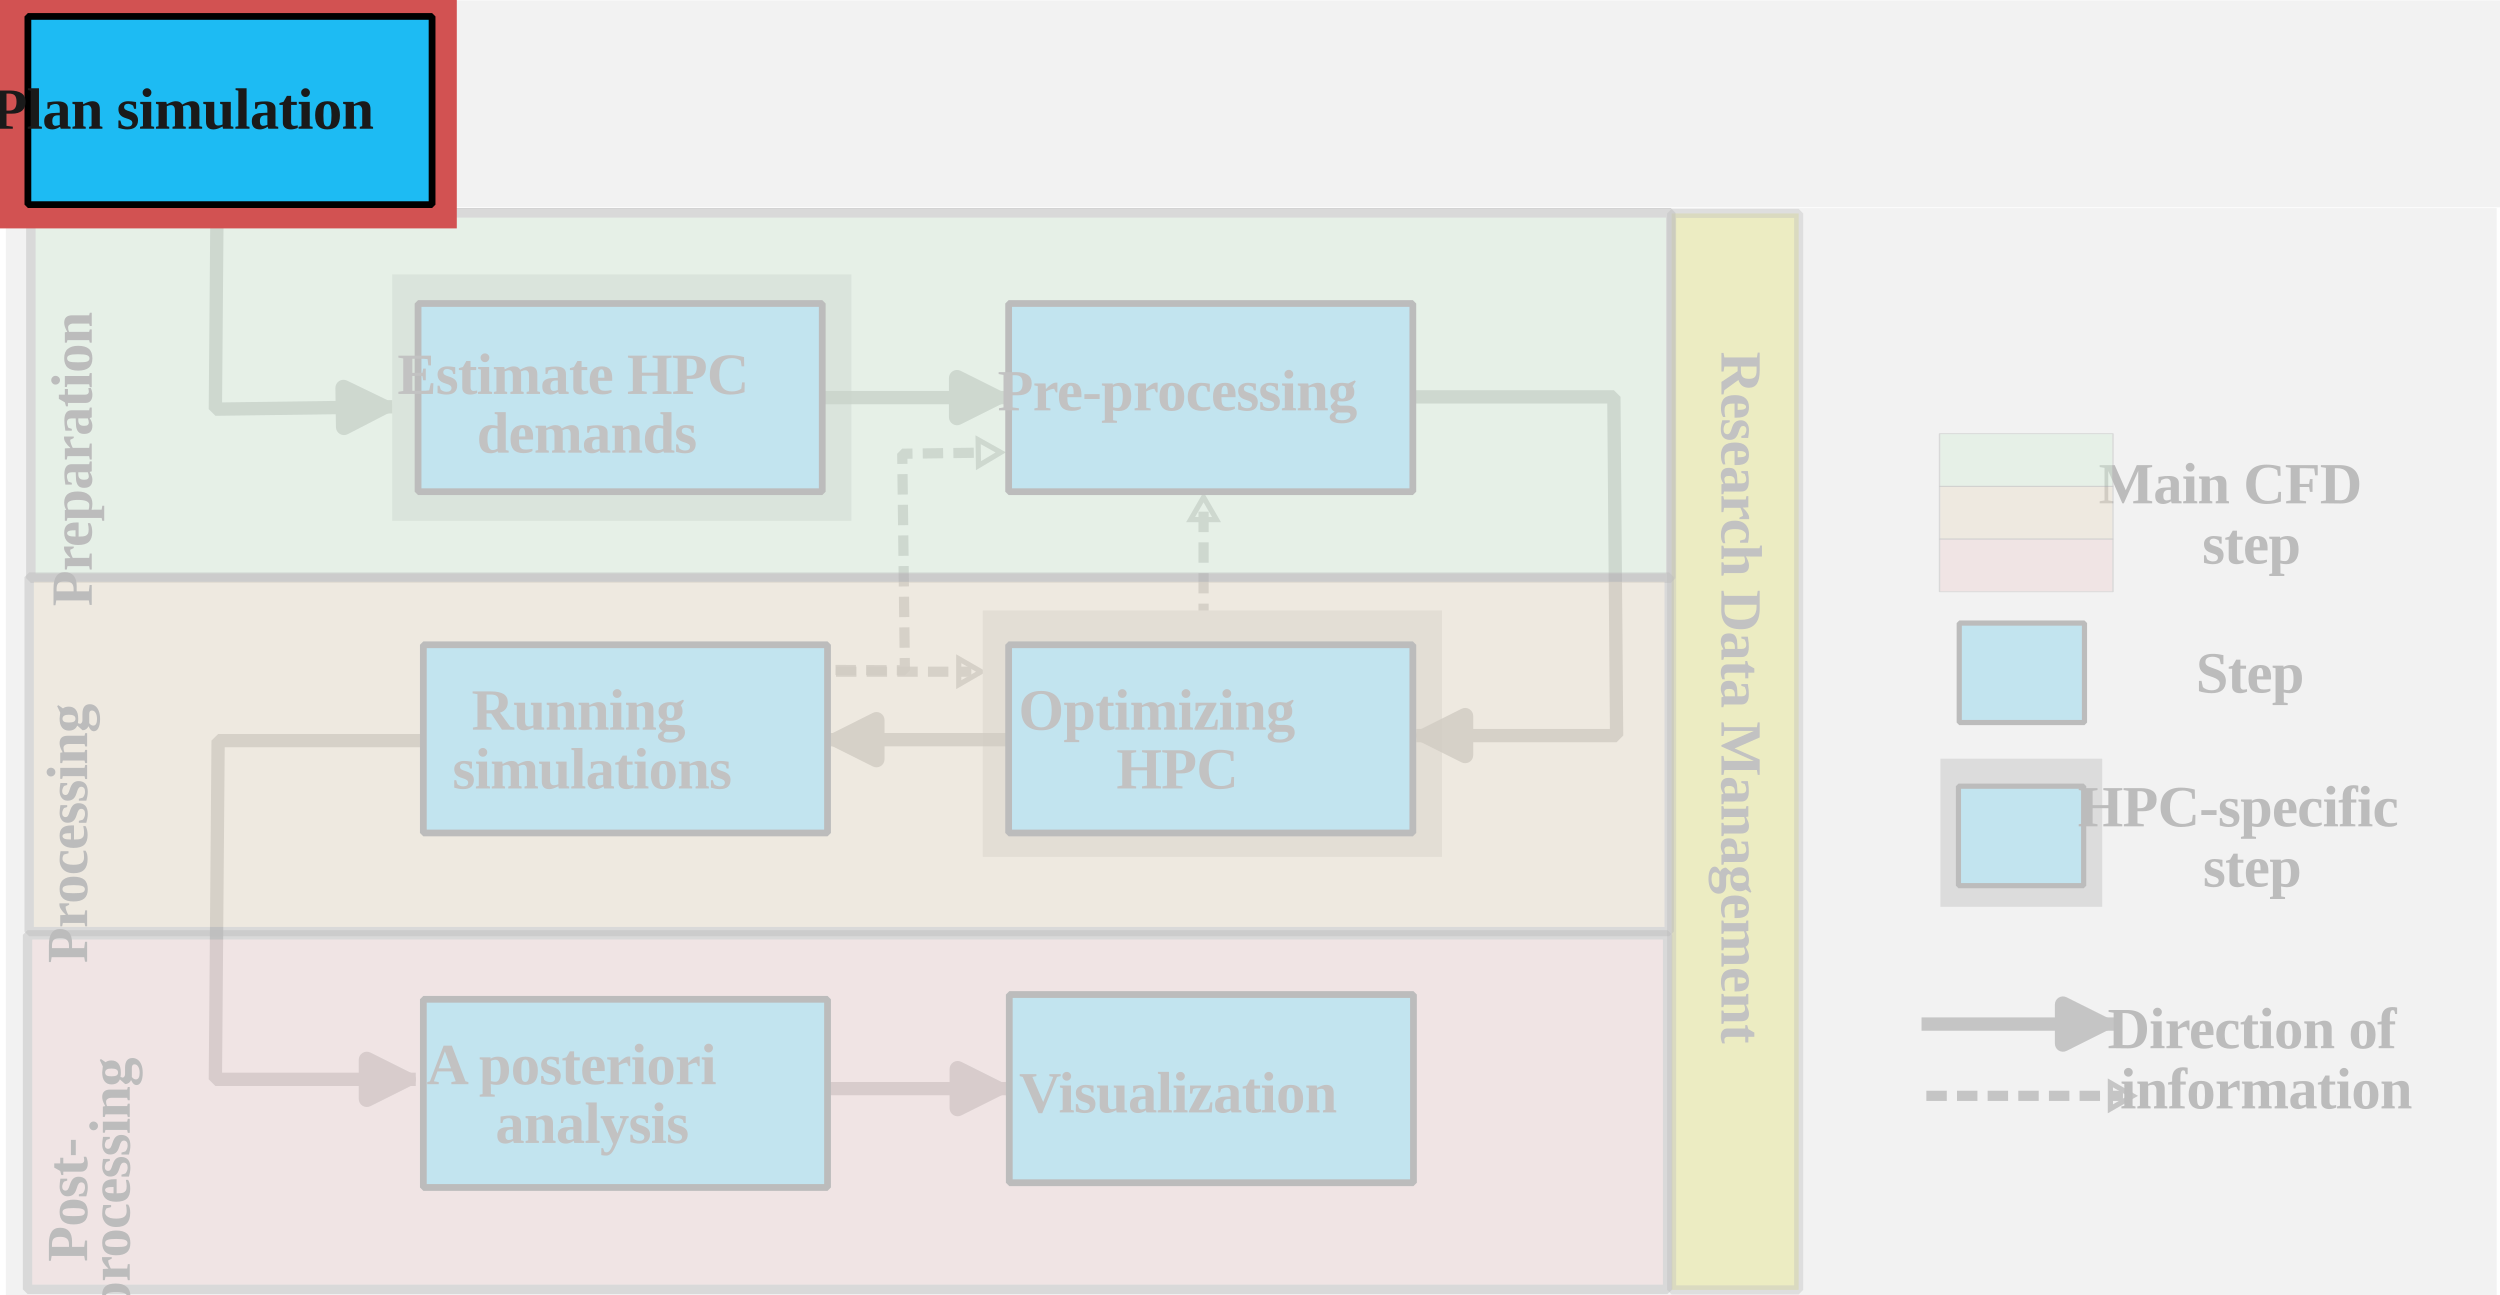
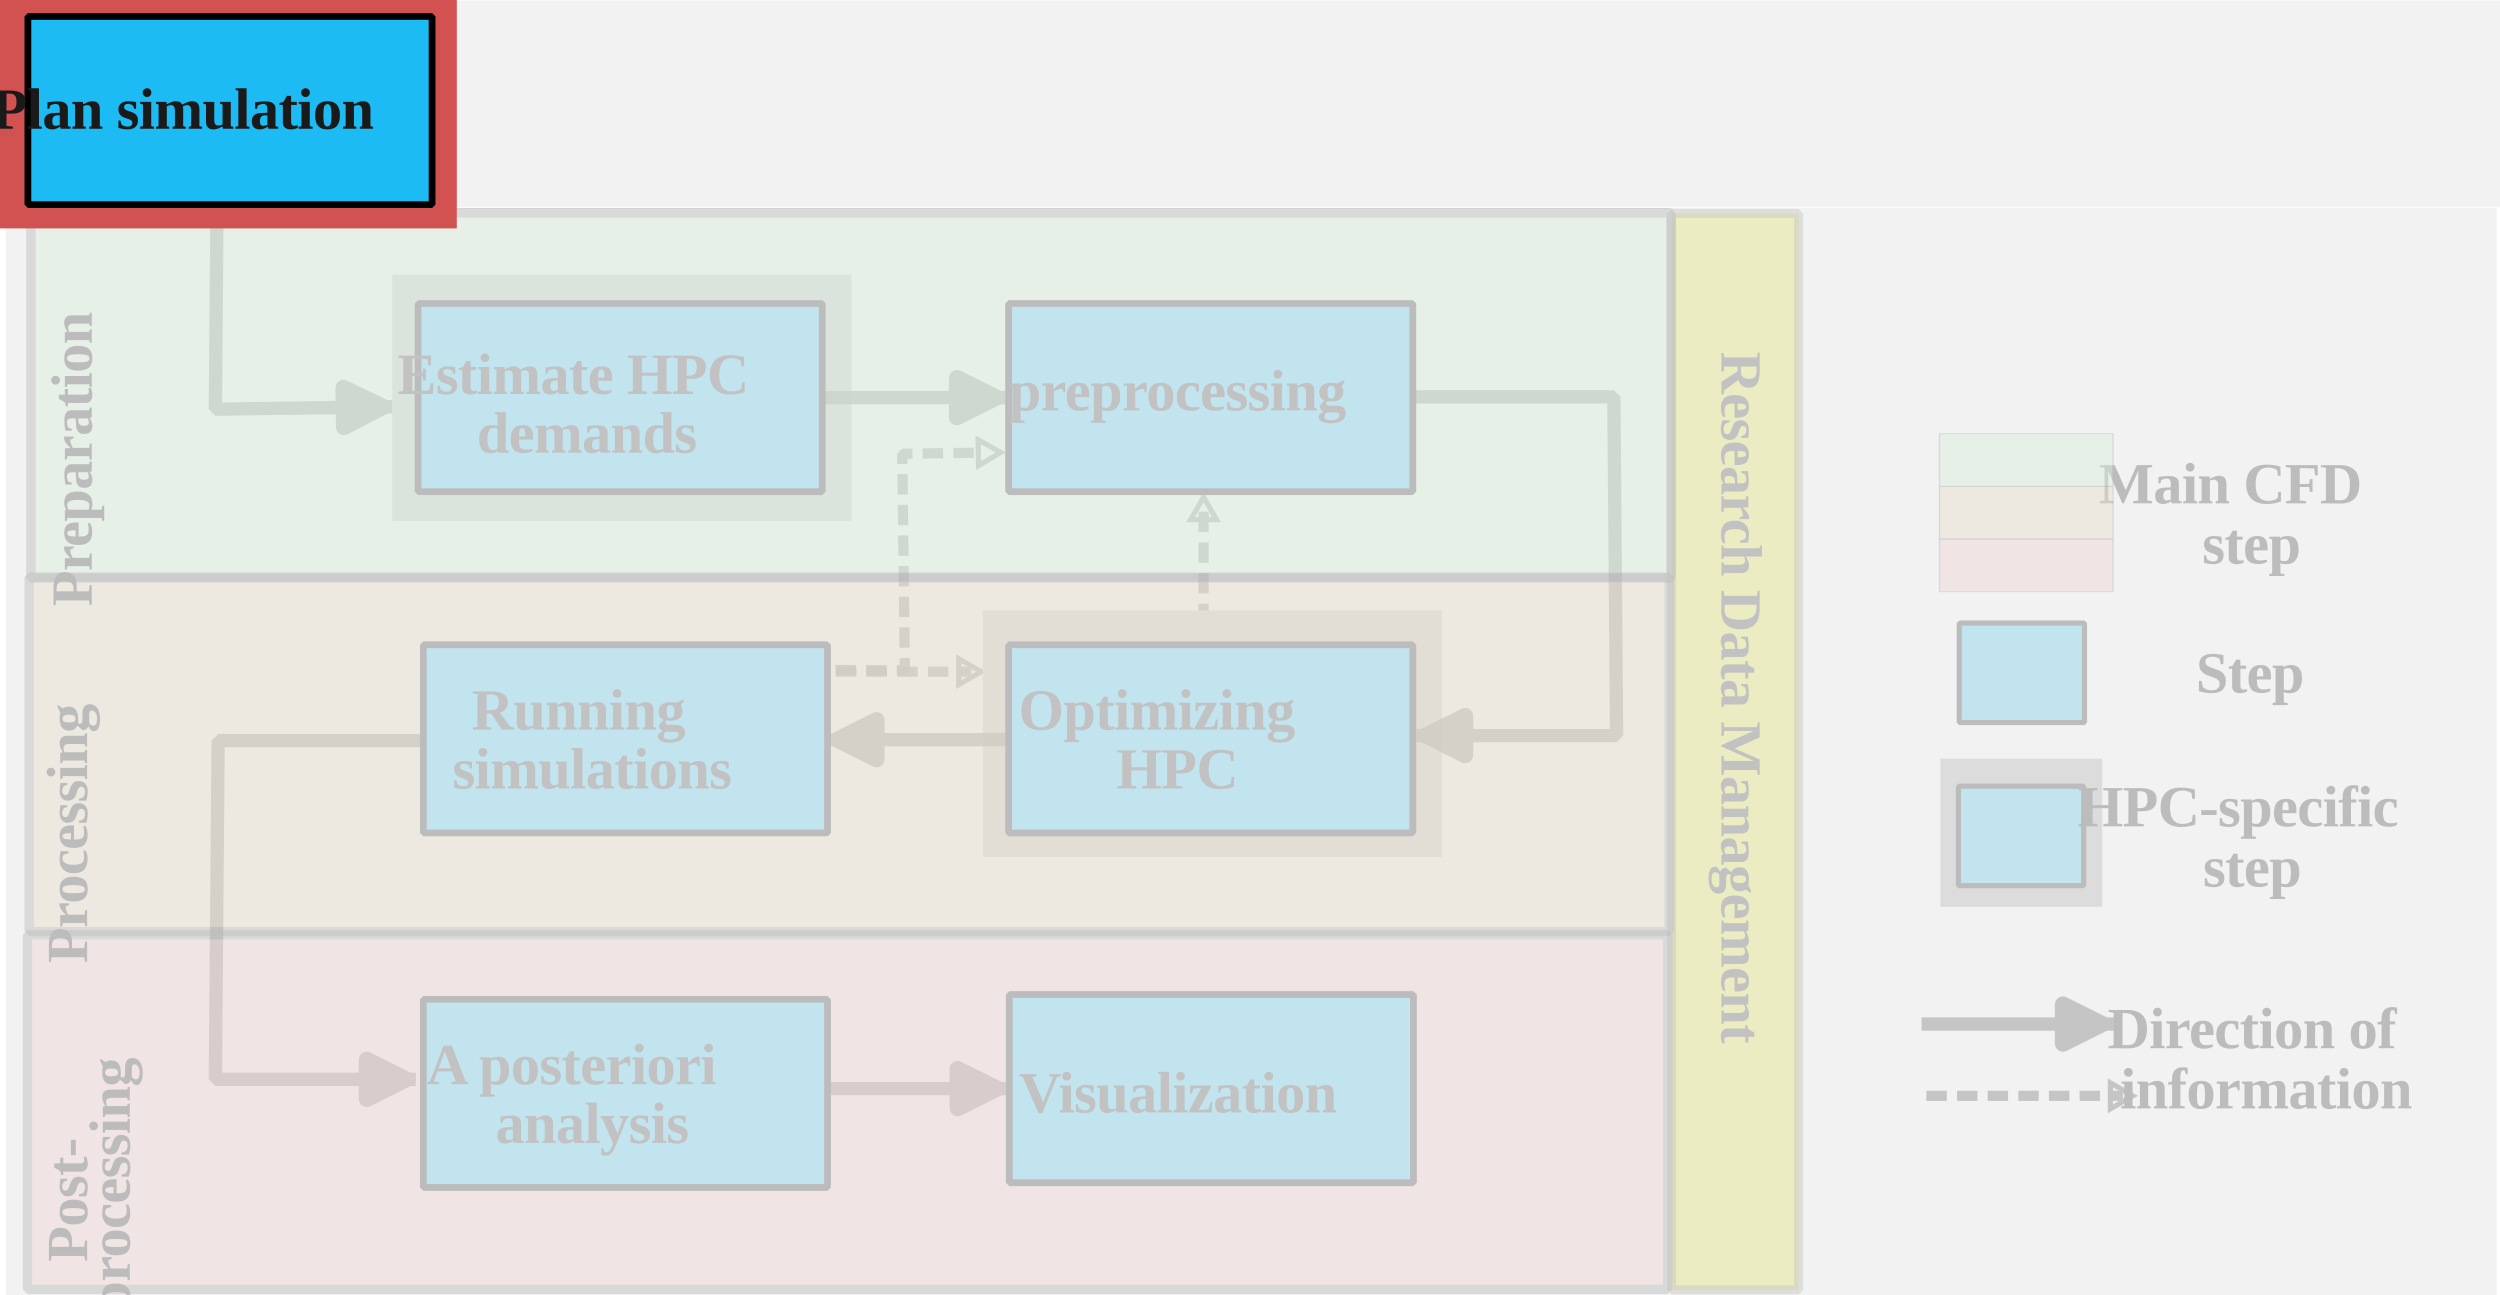
<svg xmlns="http://www.w3.org/2000/svg" width="241.063mm" height="124.815mm" viewBox="0 0 241.063 124.815" version="1.1" id="svg1">
  <defs id="defs1">
    <marker style="overflow:visible" id="ColoredTriangle" refX="0" refY="0" orient="auto-start-reverse" markerWidth="0.5" markerHeight="0.5" viewBox="0 0 1 1" preserveAspectRatio="xMidYMid" markerUnits="userSpaceOnUse">
      <path transform="scale(0.5)" style="fill:context-fill;fill-rule:evenodd;stroke:context-stroke;stroke-width:2" d="M 5.77,0 -2.88,5 V -5 Z" id="path5" />
    </marker>
    <marker style="overflow:visible" id="marker21" refX="4" refY="0" orient="auto-start-reverse" markerWidth="0.7" markerHeight="0.7" viewBox="0 0 1 1" preserveAspectRatio="xMidYMid">
      <path transform="scale(0.7)" d="m -0.211,-4.106 6.422,3.211 a 1,1 90 0 1 0,1.789 L -0.211,4.106 A 1.236,1.236 31.717 0 1 -2,3 v -6 a 1.236,1.236 148.283 0 1 1.789,-1.106 z" style="fill:context-stroke;fill-rule:evenodd;stroke:none" id="path21" />
    </marker>
    <marker style="overflow:visible" id="RoundedArrow" refX="5" refY="0" orient="auto-start-reverse" markerWidth="0.7" markerHeight="0.7" viewBox="0 0 1 1" preserveAspectRatio="xMidYMid">
      <path transform="scale(0.7)" d="m -0.211,-4.106 6.422,3.211 a 1,1 90 0 1 0,1.789 L -0.211,4.106 A 1.236,1.236 31.717 0 1 -2,3 v -6 a 1.236,1.236 148.283 0 1 1.789,-1.106 z" style="fill:context-stroke;fill-rule:evenodd;stroke:none" id="path8" />
    </marker>
  </defs>
  <g id="layer1" transform="translate(-19.17507,14.8265)">
    <path style="opacity:0.827;fill:none;fill-opacity:1;stroke:#000000;stroke-width:0.985;stroke-linecap:square;stroke-linejoin:bevel;stroke-dasharray:0.985, 1.97;stroke-dashoffset:0;marker-end:url(#ColoredTriangle)" d="m 100.228,49.777 6.201,0.029 -0.254,-20.881 8.053,-0.109" id="path37" />
    <path style="opacity:0.827;fill:none;fill-opacity:1;stroke:#000000;stroke-width:0.985;stroke-linecap:square;stroke-linejoin:bevel;stroke-dasharray:0.985, 1.97;stroke-dashoffset:0;marker-end:url(#ColoredTriangle)" d="m 94.371,49.941 17.972,1e-6" id="path35" />
    <path style="opacity:0.827;fill:none;fill-opacity:1;stroke:#000000;stroke-width:0.985;stroke-linecap:square;stroke-linejoin:bevel;stroke-dasharray:0.985, 1.97;stroke-dashoffset:0;marker-end:url(#ColoredTriangle)" d="M 135.229,47.81 V 34.558" id="path36" />
    <path style="opacity:0.827;fill:none;fill-opacity:1;stroke:#000000;stroke-width:1.285;stroke-linecap:square;stroke-linejoin:bevel;marker-end:url(#marker21)" d="m 57.59,-8.479 -17.383,0.445 -0.265,32.662 16.456,-0.222" id="path34" />
    <rect style="fill:#999999;fill-opacity:1;stroke:none;stroke-width:0.796;stroke-linecap:square;stroke-linejoin:bevel;stroke-dasharray:none" id="rect30" width="44.28" height="23.767" x="56.991" y="11.629" />
    <rect style="fill:#999999;fill-opacity:1;stroke:none;stroke-width:0.796;stroke-linecap:square;stroke-linejoin:bevel;stroke-dasharray:none" id="rect31" width="44.28" height="23.767" x="113.937" y="44.035" />
    <path style="opacity:0.827;fill:none;fill-opacity:1;stroke:#000000;stroke-width:1.285;stroke-linecap:square;stroke-linejoin:bevel;marker-end:url(#RoundedArrow)" d="m 98.523,90.145 17.972,10e-7" id="path23" />
    <path style="opacity:0.827;fill:none;fill-opacity:1;stroke:#000000;stroke-width:1.285;stroke-linecap:square;stroke-linejoin:bevel;marker-end:url(#RoundedArrow)" d="m 98.461,23.513 17.972,1e-6" id="path18" />
    <path style="opacity:0.827;fill:none;fill-opacity:1;stroke:#000000;stroke-width:1.285;stroke-linecap:square;stroke-linejoin:bevel;marker-end:url(#RoundedArrow)" d="m 116.683,56.497 -17.972,1e-6" id="path19" />
    <path style="opacity:0.827;fill:none;fill-opacity:1;stroke:#000000;stroke-width:1.285;stroke-linecap:square;stroke-linejoin:bevel;marker-end:url(#marker21)" d="m 155.407,23.44 h 19.385 l 0.265,32.662 -18.681,10e-7" id="path17" />
    <path style="opacity:0.827;fill:none;fill-opacity:1;stroke:#000000;stroke-width:1.285;stroke-linecap:square;stroke-linejoin:bevel;marker-end:url(#marker21)" d="m 59.592,56.589 h -19.385 l -0.265,32.662 18.681,10e-7" id="path22" />
    <rect style="fill:#e2e21d;fill-opacity:1;stroke:#000000;stroke-width:0.875;stroke-linecap:square;stroke-linejoin:bevel;stroke-dasharray:none;stroke-opacity:0.374" id="rect32" width="103.798" height="12.249" x="5.753" y="-192.61" transform="rotate(90)" />
    <rect style="opacity:0.46;fill:#83ec92;fill-opacity:1;stroke:#000000;stroke-width:0.918;stroke-linecap:square;stroke-linejoin:bevel;stroke-dasharray:none;stroke-opacity:1" id="rect24" width="158.129" height="35.227" x="22.151" y="5.699" />
    <rect style="opacity:0.46;fill:#d9a54a;fill-opacity:1;stroke:#000000;stroke-width:0.904;stroke-linecap:square;stroke-linejoin:bevel;stroke-dasharray:none;stroke-opacity:1" id="rect26" width="158.142" height="34.183" x="21.987" y="40.821" />
    <rect style="opacity:0.46;fill:#ea7474;fill-opacity:1;stroke:#000000;stroke-width:0.904;stroke-linecap:square;stroke-linejoin:bevel;stroke-dasharray:none;stroke-opacity:1" id="rect28" width="158.142" height="34.183" x="21.83" y="75.318" />
    <text xml:space="preserve" style="font-size:5.644px;line-height:1;font-family:'Times New Roman';-inkscape-font-specification:'Times New Roman, ';letter-spacing:-0.066px;word-spacing:-0.069px;opacity:0.439;fill:#1a1a1a;stroke:#000000;stroke-width:0.95;stroke-linecap:square;stroke-linejoin:bevel;stroke-dasharray:0.95, 1.9;stroke-dashoffset:0;stroke-opacity:1" x="-18.475" y="32.091" id="text57">
      <tspan id="tspan57" style="stroke-width:0.95" x="-18.475" y="32.091" />
    </text>
    <rect style="fill:#1dbbf3;fill-opacity:1;stroke:#000000;stroke-width:0.653;stroke-linecap:square;stroke-linejoin:bevel;stroke-dasharray:none" id="rect2" width="38.974" height="18.147" x="59.487" y="14.439" />
    <text xml:space="preserve" style="font-size:5.644px;line-height:1;font-family:'Times New Roman';-inkscape-font-specification:'Times New Roman, ';text-align:center;letter-spacing:-0.066px;word-spacing:-0.069px;text-anchor:middle;fill:#1a1a1a;stroke-width:0.811;stroke-linecap:square;stroke-linejoin:bevel" x="79.199" y="23.156" id="text2">
      <tspan id="tspan2" style="font-weight:bold;text-align:center;text-anchor:middle;fill:#1a1a1a;stroke-width:0.811" x="79.199" y="23.156">Estimate HPC</tspan>
      <tspan style="font-weight:bold;text-align:center;text-anchor:middle;fill:#1a1a1a;stroke-width:0.811" x="79.166" y="28.824" id="tspan3">demands</tspan>
    </text>
    <rect style="fill:#1dbbf3;fill-opacity:1;stroke:#000000;stroke-width:0.653;stroke-linecap:square;stroke-linejoin:bevel;stroke-dasharray:none" id="rect3" width="38.974" height="18.147" x="116.433" y="14.439" />
    <text xml:space="preserve" style="font-size:5.644px;line-height:1;font-family:'Times New Roman';-inkscape-font-specification:'Times New Roman, ';text-align:center;letter-spacing:-0.066px;word-spacing:-0.069px;text-anchor:middle;fill:#1a1a1a;stroke-width:0.811;stroke-linecap:square;stroke-linejoin:bevel" x="136.145" y="24.743" id="text5">
-       <tspan style="font-weight:bold;text-align:center;text-anchor:middle;fill:#1a1a1a;stroke-width:0.811" x="136.112" y="24.743" id="tspan5">Pre-processing</tspan>
+       <tspan style="font-weight:bold;text-align:center;text-anchor:middle;fill:#1a1a1a;stroke-width:0.811" x="136.112" y="24.743" id="tspan5">preprocessing</tspan>
    </text>
    <rect style="fill:#1dbbf3;fill-opacity:1;stroke:#000000;stroke-width:0.653;stroke-linecap:square;stroke-linejoin:bevel;stroke-dasharray:none" id="rect6" width="38.974" height="18.147" x="116.433" y="47.345" />
    <text xml:space="preserve" style="font-size:5.644px;line-height:1;font-family:'Times New Roman';-inkscape-font-specification:'Times New Roman, ';text-align:center;letter-spacing:-0.066px;word-spacing:-0.069px;text-anchor:middle;fill:#1a1a1a;stroke-width:0.811;stroke-linecap:square;stroke-linejoin:bevel" x="136.145" y="55.533" id="text6">
      <tspan style="font-weight:bold;text-align:center;text-anchor:middle;fill:#1a1a1a;stroke-width:0.811" x="136.145" y="55.533" id="tspan6">Optimizing </tspan>
      <tspan style="font-weight:bold;text-align:center;text-anchor:middle;fill:#1a1a1a;stroke-width:0.811" x="136.112" y="61.201" id="tspan7">HPC</tspan>
    </text>
    <rect style="fill:#1dbbf3;fill-opacity:1;stroke:#000000;stroke-width:0.653;stroke-linecap:square;stroke-linejoin:bevel;stroke-dasharray:none" id="rect7" width="38.974" height="18.147" x="59.996" y="81.53" />
    <text xml:space="preserve" style="font-size:5.644px;line-height:1;font-family:'Times New Roman';-inkscape-font-specification:'Times New Roman, ';text-align:center;letter-spacing:-0.066px;word-spacing:-0.069px;text-anchor:middle;fill:#1a1a1a;stroke-width:0.811;stroke-linecap:square;stroke-linejoin:bevel" x="79.708" y="89.717" id="text9">
      <tspan style="font-weight:bold;text-align:center;text-anchor:middle;fill:#1a1a1a;stroke-width:0.811" x="79.708" y="89.717" id="tspan9">A posteriori </tspan>
      <tspan style="font-weight:bold;text-align:center;text-anchor:middle;fill:#1a1a1a;stroke-width:0.811" x="79.675" y="95.386" id="tspan10">analysis</tspan>
    </text>
    <rect style="fill:#1dbbf3;fill-opacity:1;stroke:#000000;stroke-width:0.653;stroke-linecap:square;stroke-linejoin:bevel;stroke-dasharray:none" id="rect12" width="38.974" height="18.147" x="116.495" y="81.072" />
    <text xml:space="preserve" style="font-size:5.644px;line-height:1;font-family:'Times New Roman';-inkscape-font-specification:'Times New Roman, ';text-align:center;letter-spacing:-0.066px;word-spacing:-0.069px;text-anchor:middle;fill:#1a1a1a;stroke-width:0.811;stroke-linecap:square;stroke-linejoin:bevel" x="136.207" y="92.434" id="text14">
      <tspan style="font-weight:bold;text-align:center;text-anchor:middle;fill:#1a1a1a;stroke-width:0.811" x="136.174" y="92.434" id="tspan14">Visualization</tspan>
    </text>
    <rect style="fill:#1dbbf3;fill-opacity:1;stroke:#000000;stroke-width:0.653;stroke-linecap:square;stroke-linejoin:bevel;stroke-dasharray:none" id="rect10" width="38.974" height="18.147" x="59.996" y="47.345" />
    <text xml:space="preserve" style="font-size:5.644px;line-height:1;font-family:'Times New Roman';-inkscape-font-specification:'Times New Roman, ';text-align:center;letter-spacing:-0.066px;word-spacing:-0.069px;text-anchor:middle;fill:#1a1a1a;stroke-width:0.811;stroke-linecap:square;stroke-linejoin:bevel" x="79.708" y="55.533" id="text12">
      <tspan style="font-weight:bold;text-align:center;text-anchor:middle;fill:#1a1a1a;stroke-width:0.811" x="79.708" y="55.533" id="tspan12">Running</tspan>
      <tspan style="font-weight:bold;text-align:center;text-anchor:middle;fill:#1a1a1a;stroke-width:0.811" x="79.675" y="61.201" id="tspan16">simulations</tspan>
    </text>
    <text xml:space="preserve" style="font-size:5.644px;line-height:1;font-family:'Times New Roman';-inkscape-font-specification:'Times New Roman, ';text-align:center;letter-spacing:-0.066px;word-spacing:-0.069px;text-anchor:middle;fill:#1a1a1a;stroke-width:0.811;stroke-linecap:square;stroke-linejoin:bevel" x="55.872" y="-185.164" id="text32" transform="rotate(90)">
      <tspan style="font-weight:bold;text-align:center;text-anchor:middle;fill:#1a1a1a;stroke-width:0.811" x="55.839" y="-185.164" id="tspan33">Research Data Management</tspan>
    </text>
    <g id="g25" transform="rotate(-90,104.0113,114.1236)">
      <g id="g26" transform="translate(-14.47747,-27.68644)">
        <text xml:space="preserve" style="font-size:5.644px;line-height:1;font-family:sans-serif;-inkscape-font-specification:sans-serif;text-align:center;letter-spacing:-0.066px;word-spacing:-0.069px;text-anchor:middle;opacity:1;fill:#000000;fill-opacity:1;stroke:none;stroke-width:1.285;stroke-linecap:square;stroke-linejoin:bevel" x="209.556" y="65.819" id="text25">
          <tspan id="tspan25" style="font-style:normal;font-variant:normal;font-weight:bold;font-stretch:normal;font-size:5.644px;font-family:'Times New Roman';-inkscape-font-specification:'Times New Roman,  Bold';fill:#000000;fill-opacity:1;stroke-width:1.285" x="209.522" y="65.819">Preparation</tspan>
        </text>
      </g>
    </g>
    <g id="g28" transform="rotate(-90,121.8369,132.3942)">
      <g id="g27" transform="translate(-14.47747,-27.68644)">
        <text xml:space="preserve" style="font-size:5.644px;line-height:1;font-family:sans-serif;-inkscape-font-specification:sans-serif;text-align:center;letter-spacing:-0.066px;word-spacing:-0.069px;text-anchor:middle;opacity:1;fill:#000000;fill-opacity:1;stroke:none;stroke-width:1.285;stroke-linecap:square;stroke-linejoin:bevel" x="209.556" y="65.819" id="text26">
          <tspan id="tspan26" style="font-style:normal;font-variant:normal;font-weight:bold;font-stretch:normal;font-size:5.644px;font-family:'Times New Roman';-inkscape-font-specification:'Times New Roman,  Bold';fill:#000000;fill-opacity:1;stroke-width:1.285" x="209.522" y="65.819">Processing</tspan>
        </text>
      </g>
    </g>
    <g id="g30" transform="rotate(-90,138.8171,149.3745)">
      <g id="g29" transform="translate(-14.47747,-27.68644)">
        <text xml:space="preserve" style="font-size:5.644px;line-height:0.7;font-family:sans-serif;-inkscape-font-specification:sans-serif;text-align:center;letter-spacing:-0.066px;word-spacing:-0.069px;text-anchor:middle;opacity:1;fill:#000000;fill-opacity:1;stroke:none;stroke-width:1.285;stroke-linecap:square;stroke-linejoin:bevel" x="209.556" y="65.819" id="text28">
          <tspan id="tspan28" style="font-style:normal;font-variant:normal;font-weight:bold;font-stretch:normal;font-size:5.644px;line-height:0.7;font-family:'Times New Roman';-inkscape-font-specification:'Times New Roman,  Bold';fill:#000000;fill-opacity:1;stroke-width:1.285" x="209.556" y="65.819">Post-</tspan>
          <tspan style="font-style:normal;font-variant:normal;font-weight:bold;font-stretch:normal;font-size:5.644px;line-height:0.7;font-family:'Times New Roman';-inkscape-font-specification:'Times New Roman,  Bold';fill:#000000;fill-opacity:1;stroke-width:1.285" x="209.522" y="69.933" id="tspan30">processing</tspan>
        </text>
      </g>
    </g>
    <rect style="fill:#999999;fill-opacity:1;stroke:none;stroke-width:0.61;stroke-linecap:square;stroke-linejoin:bevel;stroke-dasharray:none" id="rect38" width="15.601" height="14.284" x="206.28" y="58.331" />
    <rect style="fill:#1dbbf3;fill-opacity:1;stroke:#000000;stroke-width:0.5;stroke-linecap:square;stroke-linejoin:bevel;stroke-dasharray:none" id="rect39" width="12.075" height="9.591" x="208.019" y="60.984" />
    <text xml:space="preserve" style="font-size:5.644px;line-height:1;font-family:'Times New Roman';-inkscape-font-specification:'Times New Roman, ';text-align:center;letter-spacing:-0.066px;word-spacing:-0.069px;text-anchor:middle;fill:#1a1a1a;stroke-width:0.811;stroke-linecap:square;stroke-linejoin:bevel" x="177.36" y="-51.724" id="text40">
      <tspan style="font-weight:bold;text-align:center;text-anchor:middle;fill:#1a1a1a;stroke-width:0.811" x="177.36" y="-51.724" id="tspan40" />
    </text>
    <g id="g42" transform="translate(58.39178,18.52587)">
      <g id="g41" transform="translate(-11.53142,-6.92161)">
        <text xml:space="preserve" style="font-size:5.644px;line-height:1;font-family:sans-serif;-inkscape-font-specification:sans-serif;text-align:center;letter-spacing:-0.066px;word-spacing:-0.069px;text-anchor:middle;opacity:1;fill:#000000;fill-opacity:1;stroke:none;stroke-width:1.285;stroke-linecap:square;stroke-linejoin:bevel" x="195.874" y="53.249" id="text41">
          <tspan id="tspan41" style="font-style:normal;font-variant:normal;font-weight:bold;font-stretch:normal;font-size:5.644px;font-family:'Times New Roman';-inkscape-font-specification:'Times New Roman,  Bold';fill:#000000;fill-opacity:1;stroke-width:1.285" x="195.874" y="53.249">HPC-specific</tspan>
          <tspan style="font-style:normal;font-variant:normal;font-weight:bold;font-stretch:normal;font-size:5.644px;font-family:'Times New Roman';-inkscape-font-specification:'Times New Roman,  Bold';fill:#000000;fill-opacity:1;stroke-width:1.285" x="195.841" y="59.057" id="tspan42">step</tspan>
        </text>
      </g>
      <g id="g49" transform="translate(-10.07281,-37.75424)">
        <text xml:space="preserve" style="font-size:5.644px;line-height:1;font-family:sans-serif;-inkscape-font-specification:sans-serif;text-align:center;letter-spacing:-0.066px;word-spacing:-0.069px;text-anchor:middle;opacity:1;fill:#000000;fill-opacity:1;stroke:none;stroke-width:1.285;stroke-linecap:square;stroke-linejoin:bevel" x="193.671" y="52.934" id="text49">
          <tspan style="font-style:normal;font-variant:normal;font-weight:bold;font-stretch:normal;font-size:5.644px;font-family:'Times New Roman';-inkscape-font-specification:'Times New Roman,  Bold';fill:#000000;fill-opacity:1;stroke-width:1.285" x="193.671" y="52.934" id="tspan49">Main CFD</tspan>
          <tspan style="font-style:normal;font-variant:normal;font-weight:bold;font-stretch:normal;font-size:5.644px;font-family:'Times New Roman';-inkscape-font-specification:'Times New Roman,  Bold';fill:#000000;fill-opacity:1;stroke-width:1.285" x="193.638" y="58.743" id="tspan54"> step</tspan>
        </text>
      </g>
      <g id="g51" transform="translate(-11.11674,-22.33792)">
        <text xml:space="preserve" style="font-size:5.644px;line-height:1;font-family:sans-serif;-inkscape-font-specification:sans-serif;text-align:center;letter-spacing:-0.066px;word-spacing:-0.069px;text-anchor:middle;opacity:1;fill:#000000;fill-opacity:1;stroke:none;stroke-width:1.285;stroke-linecap:square;stroke-linejoin:bevel" x="195.244" y="55.766" id="text51">
          <tspan style="font-style:normal;font-variant:normal;font-weight:bold;font-stretch:normal;font-size:5.644px;font-family:'Times New Roman';-inkscape-font-specification:'Times New Roman,  Bold';fill:#000000;fill-opacity:1;stroke-width:1.285" x="195.211" y="55.766" id="tspan51">Step</tspan>
        </text>
      </g>
      <g id="g52" transform="translate(-12.58976,11.01165)">
        <text xml:space="preserve" style="font-size:5.644px;line-height:1;font-family:sans-serif;-inkscape-font-specification:sans-serif;text-align:center;letter-spacing:-0.066px;word-spacing:-0.069px;text-anchor:middle;opacity:1;fill:#000000;fill-opacity:1;stroke:none;stroke-width:1.285;stroke-linecap:square;stroke-linejoin:bevel" x="198.276" y="56.71" id="text52">
          <tspan style="font-style:normal;font-variant:normal;font-weight:bold;font-stretch:normal;font-size:5.644px;font-family:'Times New Roman';-inkscape-font-specification:'Times New Roman,  Bold';fill:#000000;fill-opacity:1;stroke-width:1.285" x="198.276" y="56.71" id="tspan52">Direction of</tspan>
          <tspan style="font-style:normal;font-variant:normal;font-weight:bold;font-stretch:normal;font-size:5.644px;font-family:'Times New Roman';-inkscape-font-specification:'Times New Roman,  Bold';fill:#000000;fill-opacity:1;stroke-width:1.285" x="198.243" y="62.518" id="tspan53">information</tspan>
        </text>
      </g>
    </g>
    <rect style="fill:#1dbbf3;fill-opacity:1;stroke:#000000;stroke-width:0.5;stroke-linecap:square;stroke-linejoin:bevel;stroke-dasharray:none" id="rect42" width="12.075" height="9.591" x="208.096" y="45.253" />
    <g id="g45" transform="matrix(1.001615,0,0,0.6515806,180.6174,-94.96339)">
      <rect style="opacity:0.46;fill:#83ec92;fill-opacity:1;stroke:#000000;stroke-width:0.14;stroke-linecap:square;stroke-linejoin:bevel;stroke-dasharray:none;stroke-opacity:1" id="rect43" width="16.699" height="7.8" x="25.537" y="187.16" />
      <rect style="opacity:0.46;fill:#d9a54a;fill-opacity:1;stroke:#000000;stroke-width:0.14;stroke-linecap:square;stroke-linejoin:bevel;stroke-dasharray:none;stroke-opacity:1" id="rect44" width="16.699" height="7.8" x="25.537" y="194.96" />
      <rect style="opacity:0.46;fill:#ea7474;fill-opacity:1;stroke:#000000;stroke-width:0.14;stroke-linecap:square;stroke-linejoin:bevel;stroke-dasharray:none;stroke-opacity:1" id="rect45" width="16.699" height="7.8" x="25.537" y="202.76" />
    </g>
    <path style="opacity:0.827;fill:none;fill-opacity:1;stroke:#000000;stroke-width:0.985;stroke-linecap:square;stroke-linejoin:bevel;stroke-dasharray:0.985, 1.97;stroke-dashoffset:0;marker-end:url(#ColoredTriangle)" d="m 205.417,90.841 17.972,10e-7" id="path46" />
    <path style="opacity:0.827;fill:none;fill-opacity:1;stroke:#000000;stroke-width:1.285;stroke-linecap:square;stroke-linejoin:bevel;marker-end:url(#RoundedArrow)" d="m 205.102,83.92 17.972,10e-7" id="path47" />
    <rect style="fill:#eeeeee;fill-opacity:0.788;stroke:none;stroke-width:0.875;stroke-linecap:square;stroke-linejoin:bevel" id="rect4" width="240.184" height="105.213" x="19.739" y="5.244" />
    <rect style="fill:#eeeeee;fill-opacity:0.788;stroke:none;stroke-width:0.347;stroke-linecap:square;stroke-linejoin:bevel" id="rect5" width="199.599" height="19.951" x="60.64" y="-14.792" />
    <rect style="fill:#d25252;fill-opacity:1;stroke:none;stroke-width:1.022;stroke-linecap:square;stroke-linejoin:bevel" id="rect8" width="44.047" height="22.023" x="19.175" y="-14.826" />
    <g id="g1" transform="translate(10.96831,-33.97342)">
      <rect style="opacity:1;fill:#1dbbf3;fill-opacity:1;stroke:#000000;stroke-width:0.653;stroke-linecap:square;stroke-linejoin:bevel;stroke-dasharray:none" id="rect1" width="38.974" height="18.147" x="10.896" y="20.732" />
      <text xml:space="preserve" style="font-size:5.644px;line-height:1;font-family:'Times New Roman';-inkscape-font-specification:'Times New Roman, ';text-align:center;letter-spacing:-0.066px;word-spacing:-0.069px;text-anchor:middle;fill:#1a1a1a;stroke-width:0.811;stroke-linecap:square;stroke-linejoin:bevel" x="30.608" y="31.565" id="text1">
        <tspan id="tspan1" style="font-weight:bold;text-align:center;text-anchor:middle;fill:#1a1a1a;stroke-width:0.811" x="30.575" y="31.565">Plan simulation</tspan>
      </text>
    </g>
  </g>
</svg>
